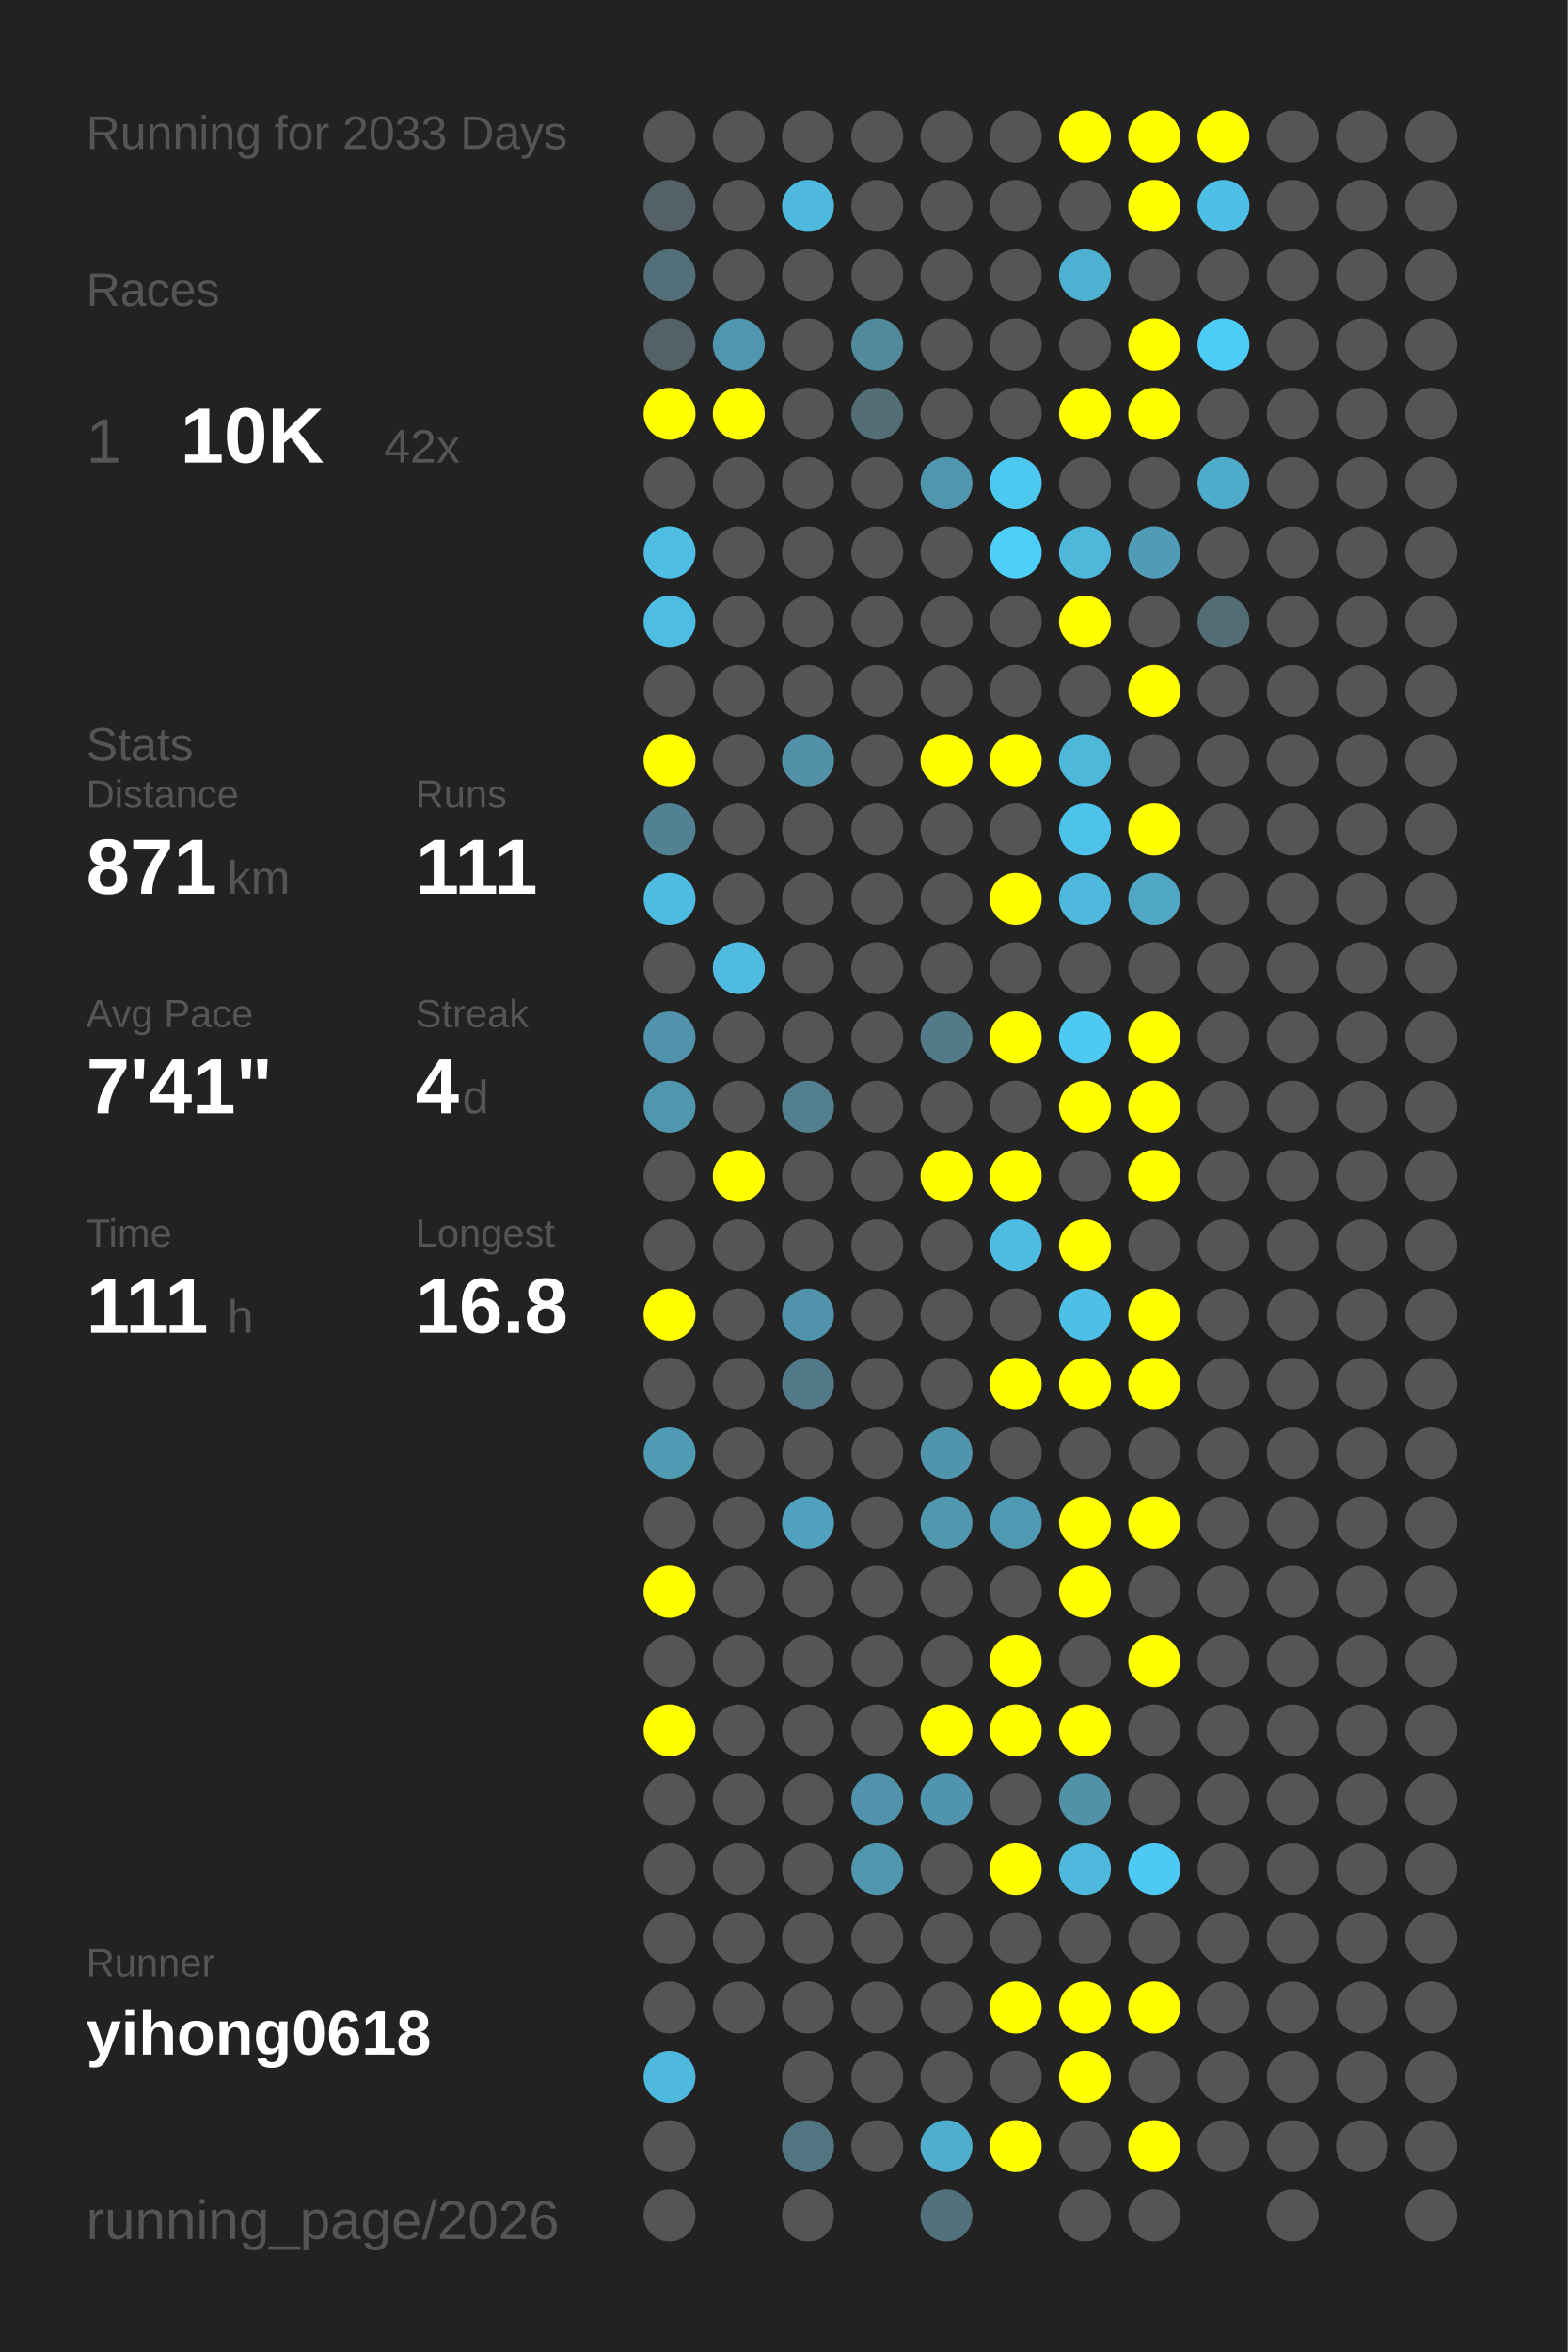
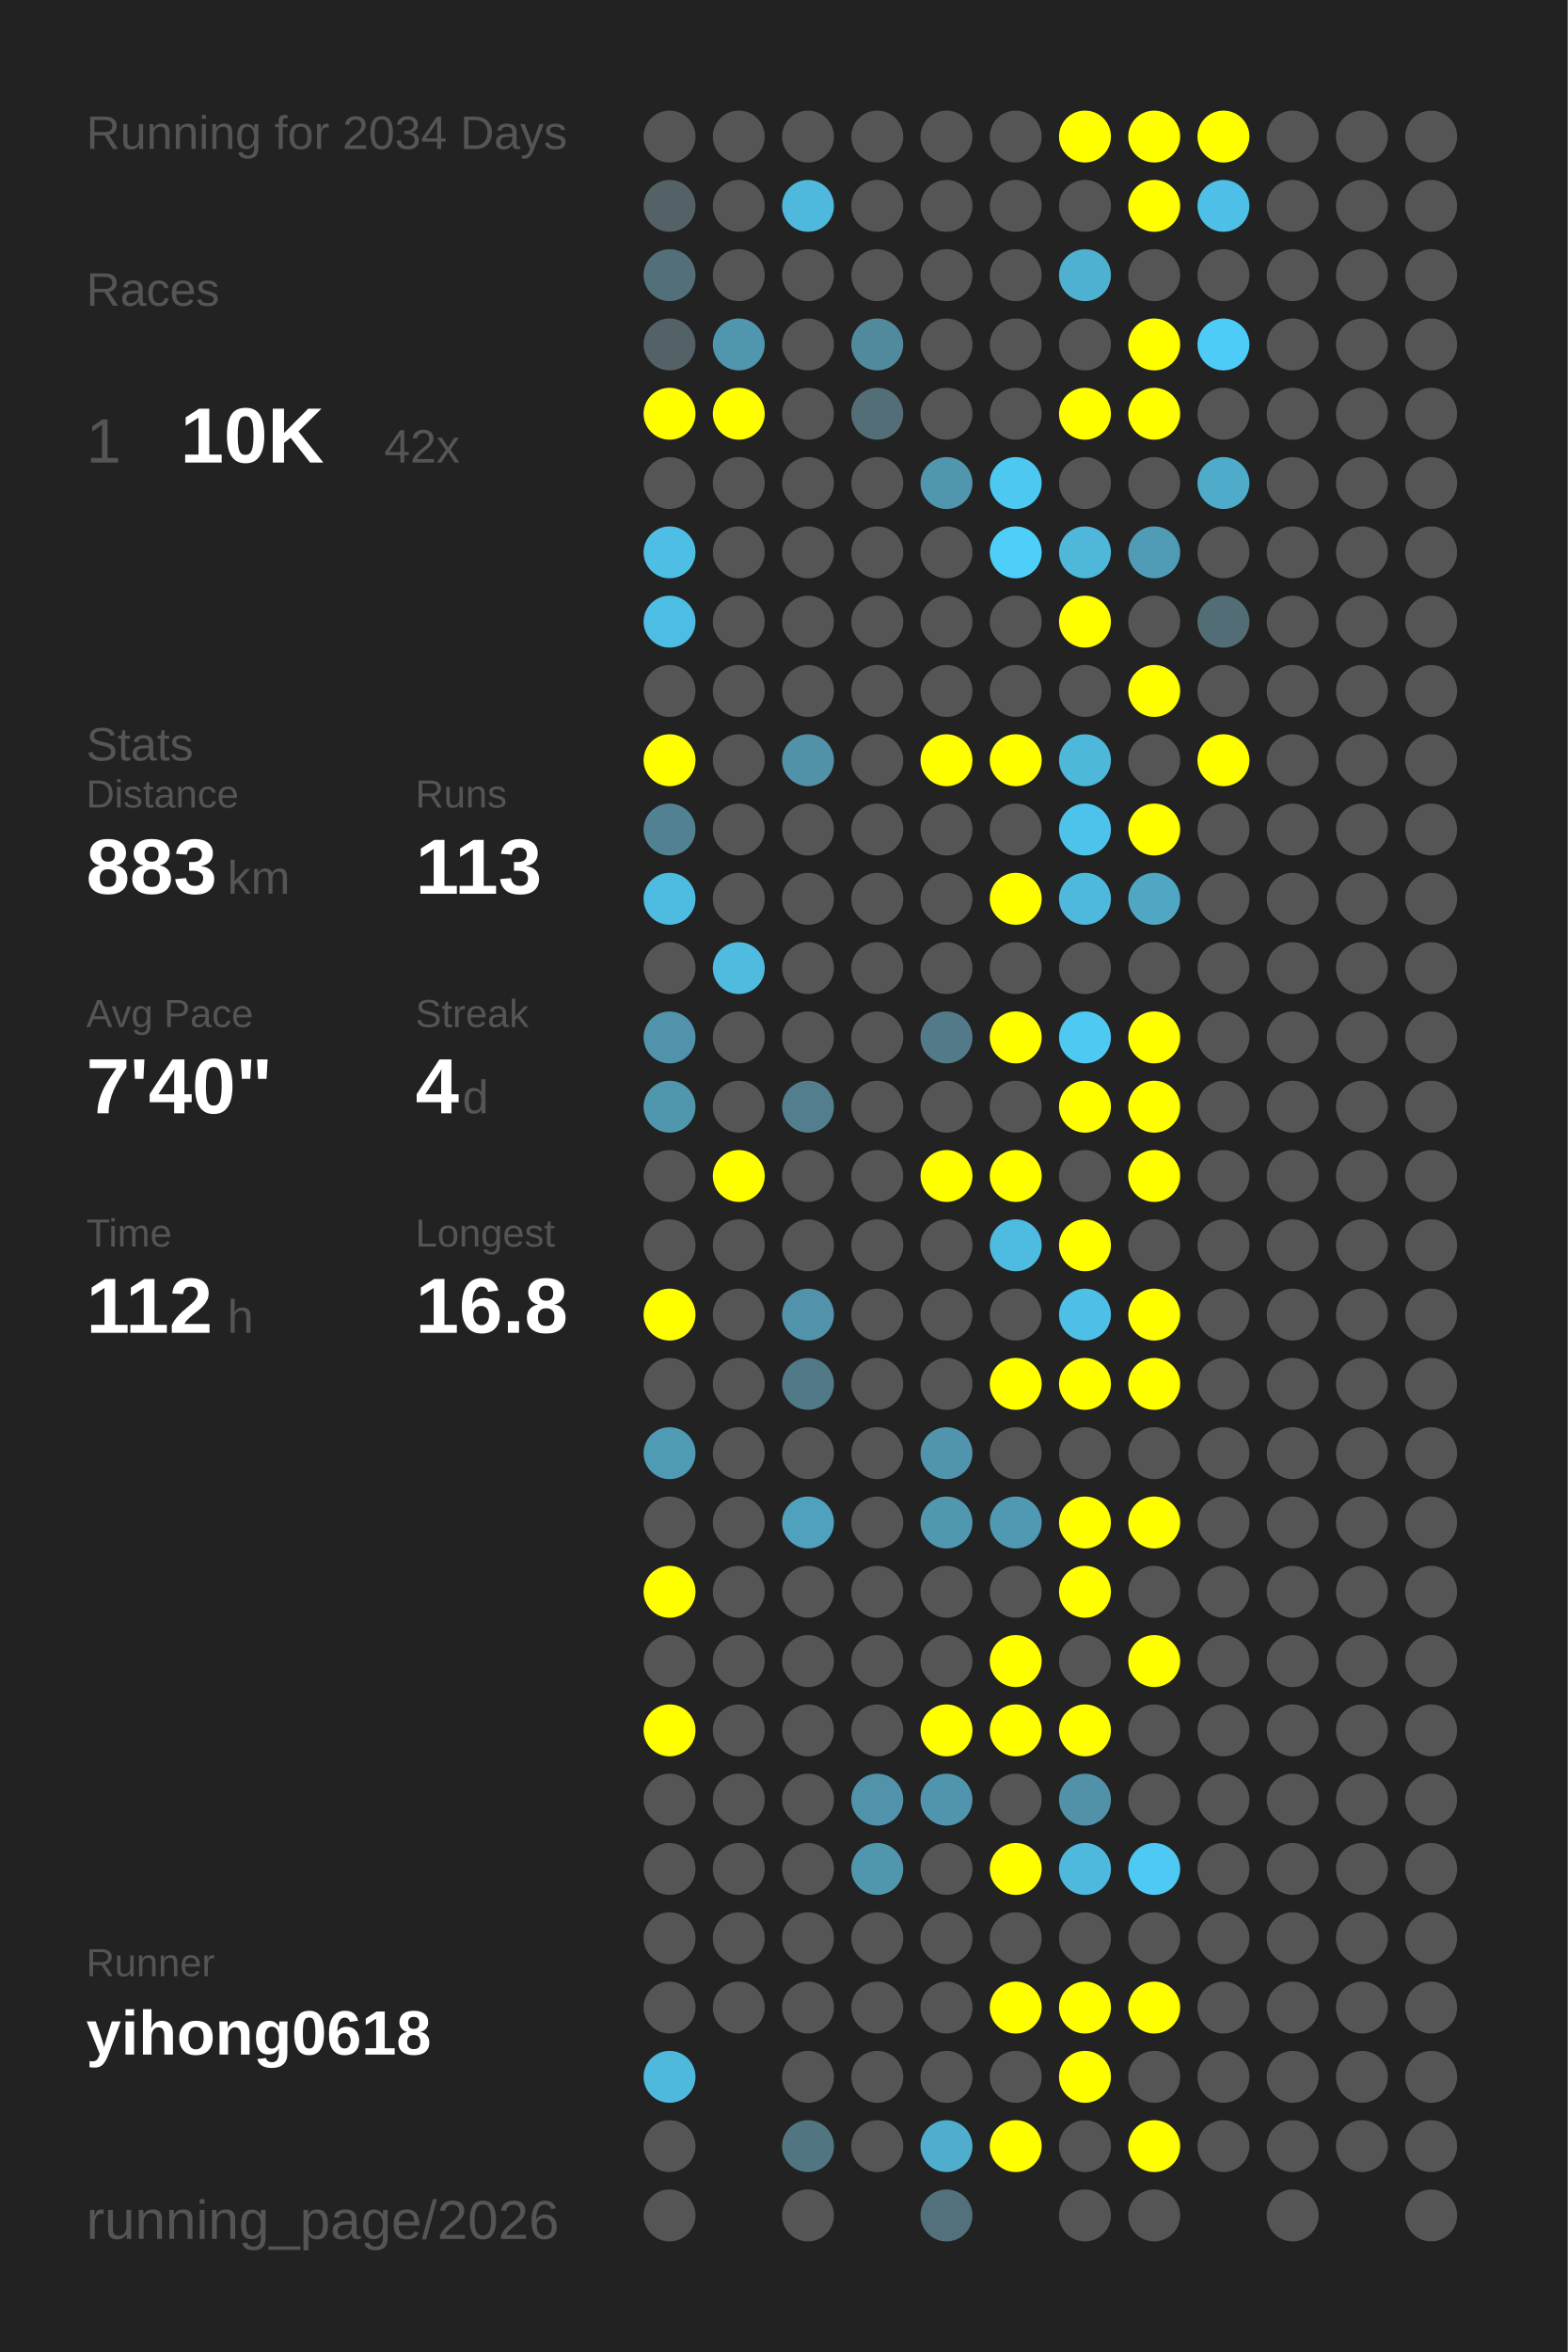
<svg xmlns="http://www.w3.org/2000/svg" baseProfile="full" height="300mm" version="1.1" viewBox="0,0,200,300" width="200mm">
  <defs />
  <rect fill="#222222" height="300" width="200" x="0" y="0" />
-   <text fill="#555555" style="font-size:6px; font-family:Arial;" x="11" y="19">Running for 2033 Days</text>
+   <text fill="#555555" style="font-size:6px; font-family:Arial;" x="11" y="19">Running for 2034 Days</text>
  <text fill="#555555" style="font-size:6px; font-family:Arial;" x="11" y="39">Races</text>
  <text fill="#555555" style="font-size:8px; font-family:Arial;" x="11" y="59">1</text>
  <text fill="#FFFFFF" style="font-size:10px; font-family:Arial; font-weight:bold;" x="23" y="59">10K</text>
  <text fill="#555555" style="font-size:6px; font-family:Arial;" x="49" y="59">42x</text>
  <text fill="#555555" style="font-size:6px; font-family:Arial;" x="11" y="97">Stats</text>
  <text fill="#555555" style="font-size:5px; font-family:Arial;" x="11" y="103">Distance</text>
-   <text fill="#FFFFFF" style="font-size:10px; font-family:Arial; font-weight:bold;" x="11" y="114">871</text>
+   <text fill="#FFFFFF" style="font-size:10px; font-family:Arial; font-weight:bold;" x="11" y="114">883</text>
  <text fill="#555555" style="font-size:6px; font-family:Arial;" x="29" y="114">km</text>
  <text fill="#555555" style="font-size:5px; font-family:Arial;" x="53" y="103">Runs</text>
-   <text fill="#FFFFFF" style="font-size:10px; font-family:Arial; font-weight:bold;" x="53" y="114">111</text>
+   <text fill="#FFFFFF" style="font-size:10px; font-family:Arial; font-weight:bold;" x="53" y="114">113</text>
  <text fill="#555555" style="font-size:5px; font-family:Arial;" x="11" y="131">Avg Pace</text>
-   <text fill="#FFFFFF" style="font-size:10px; font-family:Arial; font-weight:bold;" x="11" y="142">7'41"</text>
+   <text fill="#FFFFFF" style="font-size:10px; font-family:Arial; font-weight:bold;" x="11" y="142">7'40"</text>
  <text fill="#555555" style="font-size:5px; font-family:Arial;" x="53" y="131">Streak</text>
  <text fill="#FFFFFF" style="font-size:10px; font-family:Arial; font-weight:bold;" x="53" y="142">4</text>
  <text fill="#555555" style="font-size:6px; font-family:Arial;" x="59" y="142">d</text>
  <text fill="#555555" style="font-size:5px; font-family:Arial;" x="11" y="159">Time</text>
-   <text fill="#FFFFFF" style="font-size:10px; font-family:Arial; font-weight:bold;" x="11" y="170">111</text>
+   <text fill="#FFFFFF" style="font-size:10px; font-family:Arial; font-weight:bold;" x="11" y="170">112</text>
  <text fill="#555555" style="font-size:6px; font-family:Arial;" x="29" y="170">h</text>
  <text fill="#555555" style="font-size:5px; font-family:Arial;" x="53" y="159">Longest</text>
  <text fill="#FFFFFF" style="font-size:10px; font-family:Arial; font-weight:bold;" x="53" y="170">16.8</text>
  <text fill="#555555" style="font-size:5px; font-family:Arial;" x="11" y="252.065">Runner</text>
  <text fill="#FFFFFF" style="font-size:8px; font-family:Arial; font-weight:bold;" x="11" y="262.065">yihong0618</text>
  <text fill="#555555" style="font-size:7px; font-family:Arial;" x="11" y="285.581">running_page/2026</text>
  <circle cx="85.417" cy="17.419" fill="#555555" r="3.312" />
  <circle cx="85.417" cy="26.258" fill="#546166" r="3.312" />
  <circle cx="85.417" cy="35.097" fill="#536f79" r="3.312" />
  <circle cx="85.417" cy="43.935" fill="#546166" r="3.312" />
  <circle cx="85.417" cy="52.774" fill="#FFFF00" r="3.312" />
  <circle cx="85.417" cy="61.613" fill="#555555" r="3.312" />
  <circle cx="85.417" cy="70.452" fill="#4ebee4" r="3.312" />
  <circle cx="85.417" cy="79.29" fill="#4ebde3" r="3.312" />
  <circle cx="85.417" cy="88.129" fill="#555555" r="3.312" />
  <circle cx="85.417" cy="96.968" fill="#FFFF00" r="3.312" />
  <circle cx="85.417" cy="105.806" fill="#528292" r="3.312" />
  <circle cx="85.417" cy="114.645" fill="#4ebbe0" r="3.312" />
  <circle cx="85.417" cy="123.484" fill="#555555" r="3.312" />
  <circle cx="85.417" cy="132.323" fill="#5093aa" r="3.312" />
  <circle cx="85.417" cy="141.161" fill="#5096ad" r="3.312" />
  <circle cx="85.417" cy="150" fill="#555555" r="3.312" />
  <circle cx="85.417" cy="158.839" fill="#555555" r="3.312" />
  <circle cx="85.417" cy="167.677" fill="#FFFF00" r="3.312" />
  <circle cx="85.417" cy="176.516" fill="#555555" r="3.312" />
  <circle cx="85.417" cy="185.355" fill="#509bb4" r="3.312" />
  <circle cx="85.417" cy="194.194" fill="#555555" r="3.312" />
  <circle cx="85.417" cy="203.032" fill="#FFFF00" r="3.312" />
  <circle cx="85.417" cy="211.871" fill="#555555" r="3.312" />
  <circle cx="85.417" cy="220.71" fill="#FFFF00" r="3.312" />
  <circle cx="85.417" cy="229.548" fill="#555555" r="3.312" />
  <circle cx="85.417" cy="238.387" fill="#555555" r="3.312" />
  <circle cx="85.417" cy="247.226" fill="#555555" r="3.312" />
  <circle cx="85.417" cy="256.065" fill="#555555" r="3.312" />
  <circle cx="85.417" cy="264.903" fill="#4eb9dd" r="3.312" />
  <circle cx="85.417" cy="273.742" fill="#555555" r="3.312" />
  <circle cx="85.417" cy="282.581" fill="#555555" r="3.312" />
  <circle cx="94.25" cy="17.419" fill="#555555" r="3.312" />
  <circle cx="94.25" cy="26.258" fill="#555555" r="3.312" />
  <circle cx="94.25" cy="35.097" fill="#555555" r="3.312" />
  <circle cx="94.25" cy="43.935" fill="#5096ae" r="3.312" />
  <circle cx="94.25" cy="52.774" fill="#FFFF00" r="3.312" />
  <circle cx="94.25" cy="61.613" fill="#555555" r="3.312" />
  <circle cx="94.25" cy="70.452" fill="#555555" r="3.312" />
  <circle cx="94.25" cy="79.29" fill="#555555" r="3.312" />
  <circle cx="94.25" cy="88.129" fill="#555555" r="3.312" />
  <circle cx="94.25" cy="96.968" fill="#555555" r="3.312" />
  <circle cx="94.25" cy="105.806" fill="#555555" r="3.312" />
  <circle cx="94.25" cy="114.645" fill="#555555" r="3.312" />
  <circle cx="94.25" cy="123.484" fill="#4ebbdf" r="3.312" />
  <circle cx="94.25" cy="132.323" fill="#555555" r="3.312" />
  <circle cx="94.25" cy="141.161" fill="#555555" r="3.312" />
  <circle cx="94.25" cy="150" fill="#FFFF00" r="3.312" />
  <circle cx="94.25" cy="158.839" fill="#555555" r="3.312" />
  <circle cx="94.25" cy="167.677" fill="#555555" r="3.312" />
  <circle cx="94.25" cy="176.516" fill="#555555" r="3.312" />
  <circle cx="94.25" cy="185.355" fill="#555555" r="3.312" />
  <circle cx="94.25" cy="194.194" fill="#555555" r="3.312" />
  <circle cx="94.25" cy="203.032" fill="#555555" r="3.312" />
  <circle cx="94.25" cy="211.871" fill="#555555" r="3.312" />
  <circle cx="94.25" cy="220.71" fill="#555555" r="3.312" />
  <circle cx="94.25" cy="229.548" fill="#555555" r="3.312" />
  <circle cx="94.25" cy="238.387" fill="#555555" r="3.312" />
  <circle cx="94.25" cy="247.226" fill="#555555" r="3.312" />
  <circle cx="94.25" cy="256.065" fill="#555555" r="3.312" />
  <circle cx="103.083" cy="17.419" fill="#555555" r="3.312" />
  <circle cx="103.083" cy="26.258" fill="#4eb9dd" r="3.312" />
  <circle cx="103.083" cy="35.097" fill="#555555" r="3.312" />
  <circle cx="103.083" cy="43.935" fill="#555555" r="3.312" />
  <circle cx="103.083" cy="52.774" fill="#555555" r="3.312" />
  <circle cx="103.083" cy="61.613" fill="#555555" r="3.312" />
  <circle cx="103.083" cy="70.452" fill="#555555" r="3.312" />
  <circle cx="103.083" cy="79.29" fill="#555555" r="3.312" />
  <circle cx="103.083" cy="88.129" fill="#555555" r="3.312" />
  <circle cx="103.083" cy="96.968" fill="#5192a8" r="3.312" />
  <circle cx="103.083" cy="105.806" fill="#555555" r="3.312" />
  <circle cx="103.083" cy="114.645" fill="#555555" r="3.312" />
  <circle cx="103.083" cy="123.484" fill="#555555" r="3.312" />
  <circle cx="103.083" cy="132.323" fill="#555555" r="3.312" />
  <circle cx="103.083" cy="141.161" fill="#527e8d" r="3.312" />
  <circle cx="103.083" cy="150" fill="#555555" r="3.312" />
  <circle cx="103.083" cy="158.839" fill="#555555" r="3.312" />
  <circle cx="103.083" cy="167.677" fill="#5093aa" r="3.312" />
  <circle cx="103.083" cy="176.516" fill="#527987" r="3.312" />
  <circle cx="103.083" cy="185.355" fill="#555555" r="3.312" />
  <circle cx="103.083" cy="194.194" fill="#50a1bd" r="3.312" />
  <circle cx="103.083" cy="203.032" fill="#555555" r="3.312" />
  <circle cx="103.083" cy="211.871" fill="#555555" r="3.312" />
  <circle cx="103.083" cy="220.71" fill="#555555" r="3.312" />
  <circle cx="103.083" cy="229.548" fill="#555555" r="3.312" />
  <circle cx="103.083" cy="238.387" fill="#555555" r="3.312" />
  <circle cx="103.083" cy="247.226" fill="#555555" r="3.312" />
  <circle cx="103.083" cy="256.065" fill="#555555" r="3.312" />
  <circle cx="103.083" cy="264.903" fill="#555555" r="3.312" />
  <circle cx="103.083" cy="273.742" fill="#527681" r="3.312" />
  <circle cx="103.083" cy="282.581" fill="#555555" r="3.312" />
  <circle cx="111.917" cy="17.419" fill="#555555" r="3.312" />
  <circle cx="111.917" cy="26.258" fill="#555555" r="3.312" />
  <circle cx="111.917" cy="35.097" fill="#555555" r="3.312" />
  <circle cx="111.917" cy="43.935" fill="#518a9d" r="3.312" />
  <circle cx="111.917" cy="52.774" fill="#536e77" r="3.312" />
  <circle cx="111.917" cy="61.613" fill="#555555" r="3.312" />
  <circle cx="111.917" cy="70.452" fill="#555555" r="3.312" />
  <circle cx="111.917" cy="79.29" fill="#555555" r="3.312" />
  <circle cx="111.917" cy="88.129" fill="#555555" r="3.312" />
  <circle cx="111.917" cy="96.968" fill="#555555" r="3.312" />
  <circle cx="111.917" cy="105.806" fill="#555555" r="3.312" />
  <circle cx="111.917" cy="114.645" fill="#555555" r="3.312" />
  <circle cx="111.917" cy="123.484" fill="#555555" r="3.312" />
  <circle cx="111.917" cy="132.323" fill="#555555" r="3.312" />
  <circle cx="111.917" cy="141.161" fill="#555555" r="3.312" />
  <circle cx="111.917" cy="150" fill="#555555" r="3.312" />
  <circle cx="111.917" cy="158.839" fill="#555555" r="3.312" />
  <circle cx="111.917" cy="167.677" fill="#555555" r="3.312" />
  <circle cx="111.917" cy="176.516" fill="#555555" r="3.312" />
  <circle cx="111.917" cy="185.355" fill="#555555" r="3.312" />
  <circle cx="111.917" cy="194.194" fill="#555555" r="3.312" />
  <circle cx="111.917" cy="203.032" fill="#555555" r="3.312" />
  <circle cx="111.917" cy="211.871" fill="#555555" r="3.312" />
  <circle cx="111.917" cy="220.71" fill="#555555" r="3.312" />
  <circle cx="111.917" cy="229.548" fill="#5093aa" r="3.312" />
  <circle cx="111.917" cy="238.387" fill="#5096ad" r="3.312" />
  <circle cx="111.917" cy="247.226" fill="#555555" r="3.312" />
  <circle cx="111.917" cy="256.065" fill="#555555" r="3.312" />
  <circle cx="111.917" cy="264.903" fill="#555555" r="3.312" />
  <circle cx="111.917" cy="273.742" fill="#555555" r="3.312" />
  <circle cx="120.75" cy="17.419" fill="#555555" r="3.312" />
  <circle cx="120.75" cy="26.258" fill="#555555" r="3.312" />
  <circle cx="120.75" cy="35.097" fill="#555555" r="3.312" />
  <circle cx="120.75" cy="43.935" fill="#555555" r="3.312" />
  <circle cx="120.75" cy="52.774" fill="#555555" r="3.312" />
  <circle cx="120.75" cy="61.613" fill="#5096ae" r="3.312" />
  <circle cx="120.75" cy="70.452" fill="#555555" r="3.312" />
  <circle cx="120.75" cy="79.29" fill="#555555" r="3.312" />
  <circle cx="120.75" cy="88.129" fill="#555555" r="3.312" />
  <circle cx="120.75" cy="96.968" fill="#FFFF00" r="3.312" />
  <circle cx="120.75" cy="105.806" fill="#555555" r="3.312" />
  <circle cx="120.75" cy="114.645" fill="#555555" r="3.312" />
  <circle cx="120.75" cy="123.484" fill="#555555" r="3.312" />
  <circle cx="120.75" cy="132.323" fill="#527a88" r="3.312" />
  <circle cx="120.75" cy="141.161" fill="#555555" r="3.312" />
  <circle cx="120.75" cy="150" fill="#FFFF00" r="3.312" />
  <circle cx="120.75" cy="158.839" fill="#555555" r="3.312" />
  <circle cx="120.75" cy="167.677" fill="#555555" r="3.312" />
  <circle cx="120.75" cy="176.516" fill="#555555" r="3.312" />
  <circle cx="120.75" cy="185.355" fill="#5095ad" r="3.312" />
  <circle cx="120.75" cy="194.194" fill="#5098b0" r="3.312" />
  <circle cx="120.75" cy="203.032" fill="#555555" r="3.312" />
  <circle cx="120.75" cy="211.871" fill="#555555" r="3.312" />
  <circle cx="120.75" cy="220.71" fill="#FFFF00" r="3.312" />
  <circle cx="120.75" cy="229.548" fill="#5095ad" r="3.312" />
  <circle cx="120.75" cy="238.387" fill="#555555" r="3.312" />
  <circle cx="120.75" cy="247.226" fill="#555555" r="3.312" />
  <circle cx="120.75" cy="256.065" fill="#555555" r="3.312" />
  <circle cx="120.75" cy="264.903" fill="#555555" r="3.312" />
  <circle cx="120.75" cy="273.742" fill="#4faece" r="3.312" />
  <circle cx="120.75" cy="282.581" fill="#53717c" r="3.312" />
  <circle cx="129.583" cy="17.419" fill="#555555" r="3.312" />
  <circle cx="129.583" cy="26.258" fill="#555555" r="3.312" />
  <circle cx="129.583" cy="35.097" fill="#555555" r="3.312" />
  <circle cx="129.583" cy="43.935" fill="#555555" r="3.312" />
  <circle cx="129.583" cy="52.774" fill="#555555" r="3.312" />
  <circle cx="129.583" cy="61.613" fill="#4dc8f1" r="3.312" />
  <circle cx="129.583" cy="70.452" fill="#4dcffa" r="3.312" />
  <circle cx="129.583" cy="79.29" fill="#555555" r="3.312" />
  <circle cx="129.583" cy="88.129" fill="#555555" r="3.312" />
  <circle cx="129.583" cy="96.968" fill="#FFFF00" r="3.312" />
  <circle cx="129.583" cy="105.806" fill="#555555" r="3.312" />
  <circle cx="129.583" cy="114.645" fill="#FFFF00" r="3.312" />
  <circle cx="129.583" cy="123.484" fill="#555555" r="3.312" />
  <circle cx="129.583" cy="132.323" fill="#FFFF00" r="3.312" />
  <circle cx="129.583" cy="141.161" fill="#555555" r="3.312" />
  <circle cx="129.583" cy="150" fill="#FFFF00" r="3.312" />
  <circle cx="129.583" cy="158.839" fill="#4ebbe1" r="3.312" />
  <circle cx="129.583" cy="167.677" fill="#555555" r="3.312" />
  <circle cx="129.583" cy="176.516" fill="#FFFF00" r="3.312" />
  <circle cx="129.583" cy="185.355" fill="#555555" r="3.312" />
  <circle cx="129.583" cy="194.194" fill="#5099b2" r="3.312" />
  <circle cx="129.583" cy="203.032" fill="#555555" r="3.312" />
  <circle cx="129.583" cy="211.871" fill="#FFFF00" r="3.312" />
  <circle cx="129.583" cy="220.71" fill="#FFFF00" r="3.312" />
  <circle cx="129.583" cy="229.548" fill="#555555" r="3.312" />
  <circle cx="129.583" cy="238.387" fill="#FFFF00" r="3.312" />
  <circle cx="129.583" cy="247.226" fill="#555555" r="3.312" />
  <circle cx="129.583" cy="256.065" fill="#FFFF00" r="3.312" />
  <circle cx="129.583" cy="264.903" fill="#555555" r="3.312" />
  <circle cx="129.583" cy="273.742" fill="#FFFF00" r="3.312" />
  <circle cx="138.417" cy="17.419" fill="#FFFF00" r="3.312" />
  <circle cx="138.417" cy="26.258" fill="#555555" r="3.312" />
  <circle cx="138.417" cy="35.097" fill="#4fb1d2" r="3.312" />
  <circle cx="138.417" cy="43.935" fill="#555555" r="3.312" />
  <circle cx="138.417" cy="52.774" fill="#FFFF00" r="3.312" />
  <circle cx="138.417" cy="61.613" fill="#555555" r="3.312" />
  <circle cx="138.417" cy="70.452" fill="#4eb7da" r="3.312" />
  <circle cx="138.417" cy="79.29" fill="#FFFF00" r="3.312" />
  <circle cx="138.417" cy="88.129" fill="#555555" r="3.312" />
  <circle cx="138.417" cy="96.968" fill="#4eb8db" r="3.312" />
  <circle cx="138.417" cy="105.806" fill="#4dc3eb" r="3.312" />
  <circle cx="138.417" cy="114.645" fill="#4eb9dd" r="3.312" />
  <circle cx="138.417" cy="123.484" fill="#555555" r="3.312" />
  <circle cx="138.417" cy="132.323" fill="#4dc9f2" r="3.312" />
  <circle cx="138.417" cy="141.161" fill="#FFFF00" r="3.312" />
  <circle cx="138.417" cy="150" fill="#555555" r="3.312" />
  <circle cx="138.417" cy="158.839" fill="#FFFF00" r="3.312" />
  <circle cx="138.417" cy="167.677" fill="#4ebfe6" r="3.312" />
  <circle cx="138.417" cy="176.516" fill="#FFFF00" r="3.312" />
  <circle cx="138.417" cy="185.355" fill="#555555" r="3.312" />
  <circle cx="138.417" cy="194.194" fill="#FFFF00" r="3.312" />
  <circle cx="138.417" cy="203.032" fill="#FFFF00" r="3.312" />
  <circle cx="138.417" cy="211.871" fill="#555555" r="3.312" />
  <circle cx="138.417" cy="220.71" fill="#FFFF00" r="3.312" />
  <circle cx="138.417" cy="229.548" fill="#5192a8" r="3.312" />
  <circle cx="138.417" cy="238.387" fill="#4eb9dd" r="3.312" />
  <circle cx="138.417" cy="247.226" fill="#555555" r="3.312" />
  <circle cx="138.417" cy="256.065" fill="#FFFF00" r="3.312" />
  <circle cx="138.417" cy="264.903" fill="#FFFF00" r="3.312" />
  <circle cx="138.417" cy="273.742" fill="#555555" r="3.312" />
  <circle cx="138.417" cy="282.581" fill="#555555" r="3.312" />
  <circle cx="147.25" cy="17.419" fill="#FFFF00" r="3.312" />
  <circle cx="147.25" cy="26.258" fill="#FFFF00" r="3.312" />
  <circle cx="147.25" cy="35.097" fill="#555555" r="3.312" />
  <circle cx="147.25" cy="43.935" fill="#FFFF00" r="3.312" />
  <circle cx="147.25" cy="52.774" fill="#FFFF00" r="3.312" />
  <circle cx="147.25" cy="61.613" fill="#555555" r="3.312" />
  <circle cx="147.25" cy="70.452" fill="#509cb6" r="3.312" />
  <circle cx="147.25" cy="79.29" fill="#555555" r="3.312" />
  <circle cx="147.25" cy="88.129" fill="#FFFF00" r="3.312" />
  <circle cx="147.25" cy="96.968" fill="#555555" r="3.312" />
  <circle cx="147.25" cy="105.806" fill="#FFFF00" r="3.312" />
  <circle cx="147.25" cy="114.645" fill="#4fa7c4" r="3.312" />
  <circle cx="147.25" cy="123.484" fill="#555555" r="3.312" />
  <circle cx="147.25" cy="132.323" fill="#FFFF00" r="3.312" />
  <circle cx="147.25" cy="141.161" fill="#FFFF00" r="3.312" />
  <circle cx="147.25" cy="150" fill="#FFFF00" r="3.312" />
  <circle cx="147.25" cy="158.839" fill="#555555" r="3.312" />
  <circle cx="147.25" cy="167.677" fill="#FFFF00" r="3.312" />
  <circle cx="147.25" cy="176.516" fill="#FFFF00" r="3.312" />
  <circle cx="147.25" cy="185.355" fill="#555555" r="3.312" />
  <circle cx="147.25" cy="194.194" fill="#FFFF00" r="3.312" />
  <circle cx="147.25" cy="203.032" fill="#555555" r="3.312" />
  <circle cx="147.25" cy="211.871" fill="#FFFF00" r="3.312" />
  <circle cx="147.25" cy="220.71" fill="#555555" r="3.312" />
  <circle cx="147.25" cy="229.548" fill="#555555" r="3.312" />
  <circle cx="147.25" cy="238.387" fill="#4dc9f3" r="3.312" />
  <circle cx="147.25" cy="247.226" fill="#555555" r="3.312" />
  <circle cx="147.25" cy="256.065" fill="#FFFF00" r="3.312" />
  <circle cx="147.25" cy="264.903" fill="#555555" r="3.312" />
  <circle cx="147.25" cy="273.742" fill="#FFFF00" r="3.312" />
  <circle cx="147.25" cy="282.581" fill="#555555" r="3.312" />
  <circle cx="156.083" cy="17.419" fill="#FFFF00" r="3.312" />
  <circle cx="156.083" cy="26.258" fill="#4ebfe6" r="3.312" />
  <circle cx="156.083" cy="35.097" fill="#555555" r="3.312" />
  <circle cx="156.083" cy="43.935" fill="#4dccf8" r="3.312" />
  <circle cx="156.083" cy="52.774" fill="#555555" r="3.312" />
  <circle cx="156.083" cy="61.613" fill="#4fabca" r="3.312" />
  <circle cx="156.083" cy="70.452" fill="#555555" r="3.312" />
  <circle cx="156.083" cy="79.29" fill="#536d76" r="3.312" />
  <circle cx="156.083" cy="88.129" fill="#555555" r="3.312" />
-   <circle cx="156.083" cy="96.968" fill="#555555" r="3.312" />
+   <circle cx="156.083" cy="96.968" fill="#FFFF00" r="3.312" />
  <circle cx="156.083" cy="105.806" fill="#555555" r="3.312" />
  <circle cx="156.083" cy="114.645" fill="#555555" r="3.312" />
  <circle cx="156.083" cy="123.484" fill="#555555" r="3.312" />
  <circle cx="156.083" cy="132.323" fill="#555555" r="3.312" />
  <circle cx="156.083" cy="141.161" fill="#555555" r="3.312" />
  <circle cx="156.083" cy="150" fill="#555555" r="3.312" />
  <circle cx="156.083" cy="158.839" fill="#555555" r="3.312" />
  <circle cx="156.083" cy="167.677" fill="#555555" r="3.312" />
  <circle cx="156.083" cy="176.516" fill="#555555" r="3.312" />
  <circle cx="156.083" cy="185.355" fill="#555555" r="3.312" />
  <circle cx="156.083" cy="194.194" fill="#555555" r="3.312" />
  <circle cx="156.083" cy="203.032" fill="#555555" r="3.312" />
  <circle cx="156.083" cy="211.871" fill="#555555" r="3.312" />
  <circle cx="156.083" cy="220.71" fill="#555555" r="3.312" />
  <circle cx="156.083" cy="229.548" fill="#555555" r="3.312" />
  <circle cx="156.083" cy="238.387" fill="#555555" r="3.312" />
  <circle cx="156.083" cy="247.226" fill="#555555" r="3.312" />
  <circle cx="156.083" cy="256.065" fill="#555555" r="3.312" />
  <circle cx="156.083" cy="264.903" fill="#555555" r="3.312" />
  <circle cx="156.083" cy="273.742" fill="#555555" r="3.312" />
  <circle cx="164.917" cy="17.419" fill="#555555" r="3.312" />
  <circle cx="164.917" cy="26.258" fill="#555555" r="3.312" />
  <circle cx="164.917" cy="35.097" fill="#555555" r="3.312" />
  <circle cx="164.917" cy="43.935" fill="#555555" r="3.312" />
  <circle cx="164.917" cy="52.774" fill="#555555" r="3.312" />
  <circle cx="164.917" cy="61.613" fill="#555555" r="3.312" />
  <circle cx="164.917" cy="70.452" fill="#555555" r="3.312" />
  <circle cx="164.917" cy="79.29" fill="#555555" r="3.312" />
  <circle cx="164.917" cy="88.129" fill="#555555" r="3.312" />
  <circle cx="164.917" cy="96.968" fill="#555555" r="3.312" />
  <circle cx="164.917" cy="105.806" fill="#555555" r="3.312" />
  <circle cx="164.917" cy="114.645" fill="#555555" r="3.312" />
  <circle cx="164.917" cy="123.484" fill="#555555" r="3.312" />
  <circle cx="164.917" cy="132.323" fill="#555555" r="3.312" />
  <circle cx="164.917" cy="141.161" fill="#555555" r="3.312" />
  <circle cx="164.917" cy="150" fill="#555555" r="3.312" />
  <circle cx="164.917" cy="158.839" fill="#555555" r="3.312" />
  <circle cx="164.917" cy="167.677" fill="#555555" r="3.312" />
  <circle cx="164.917" cy="176.516" fill="#555555" r="3.312" />
  <circle cx="164.917" cy="185.355" fill="#555555" r="3.312" />
  <circle cx="164.917" cy="194.194" fill="#555555" r="3.312" />
  <circle cx="164.917" cy="203.032" fill="#555555" r="3.312" />
  <circle cx="164.917" cy="211.871" fill="#555555" r="3.312" />
  <circle cx="164.917" cy="220.71" fill="#555555" r="3.312" />
  <circle cx="164.917" cy="229.548" fill="#555555" r="3.312" />
  <circle cx="164.917" cy="238.387" fill="#555555" r="3.312" />
  <circle cx="164.917" cy="247.226" fill="#555555" r="3.312" />
  <circle cx="164.917" cy="256.065" fill="#555555" r="3.312" />
  <circle cx="164.917" cy="264.903" fill="#555555" r="3.312" />
  <circle cx="164.917" cy="273.742" fill="#555555" r="3.312" />
  <circle cx="164.917" cy="282.581" fill="#555555" r="3.312" />
  <circle cx="173.75" cy="17.419" fill="#555555" r="3.312" />
  <circle cx="173.75" cy="26.258" fill="#555555" r="3.312" />
  <circle cx="173.75" cy="35.097" fill="#555555" r="3.312" />
  <circle cx="173.75" cy="43.935" fill="#555555" r="3.312" />
  <circle cx="173.75" cy="52.774" fill="#555555" r="3.312" />
  <circle cx="173.75" cy="61.613" fill="#555555" r="3.312" />
  <circle cx="173.75" cy="70.452" fill="#555555" r="3.312" />
  <circle cx="173.75" cy="79.29" fill="#555555" r="3.312" />
  <circle cx="173.75" cy="88.129" fill="#555555" r="3.312" />
  <circle cx="173.75" cy="96.968" fill="#555555" r="3.312" />
  <circle cx="173.75" cy="105.806" fill="#555555" r="3.312" />
  <circle cx="173.75" cy="114.645" fill="#555555" r="3.312" />
  <circle cx="173.75" cy="123.484" fill="#555555" r="3.312" />
  <circle cx="173.75" cy="132.323" fill="#555555" r="3.312" />
  <circle cx="173.75" cy="141.161" fill="#555555" r="3.312" />
  <circle cx="173.75" cy="150" fill="#555555" r="3.312" />
  <circle cx="173.75" cy="158.839" fill="#555555" r="3.312" />
  <circle cx="173.75" cy="167.677" fill="#555555" r="3.312" />
  <circle cx="173.75" cy="176.516" fill="#555555" r="3.312" />
  <circle cx="173.75" cy="185.355" fill="#555555" r="3.312" />
  <circle cx="173.75" cy="194.194" fill="#555555" r="3.312" />
  <circle cx="173.75" cy="203.032" fill="#555555" r="3.312" />
  <circle cx="173.75" cy="211.871" fill="#555555" r="3.312" />
  <circle cx="173.75" cy="220.71" fill="#555555" r="3.312" />
  <circle cx="173.75" cy="229.548" fill="#555555" r="3.312" />
  <circle cx="173.75" cy="238.387" fill="#555555" r="3.312" />
  <circle cx="173.75" cy="247.226" fill="#555555" r="3.312" />
  <circle cx="173.75" cy="256.065" fill="#555555" r="3.312" />
  <circle cx="173.75" cy="264.903" fill="#555555" r="3.312" />
  <circle cx="173.75" cy="273.742" fill="#555555" r="3.312" />
  <circle cx="182.583" cy="17.419" fill="#555555" r="3.312" />
  <circle cx="182.583" cy="26.258" fill="#555555" r="3.312" />
  <circle cx="182.583" cy="35.097" fill="#555555" r="3.312" />
  <circle cx="182.583" cy="43.935" fill="#555555" r="3.312" />
  <circle cx="182.583" cy="52.774" fill="#555555" r="3.312" />
  <circle cx="182.583" cy="61.613" fill="#555555" r="3.312" />
  <circle cx="182.583" cy="70.452" fill="#555555" r="3.312" />
  <circle cx="182.583" cy="79.29" fill="#555555" r="3.312" />
  <circle cx="182.583" cy="88.129" fill="#555555" r="3.312" />
  <circle cx="182.583" cy="96.968" fill="#555555" r="3.312" />
  <circle cx="182.583" cy="105.806" fill="#555555" r="3.312" />
  <circle cx="182.583" cy="114.645" fill="#555555" r="3.312" />
  <circle cx="182.583" cy="123.484" fill="#555555" r="3.312" />
  <circle cx="182.583" cy="132.323" fill="#555555" r="3.312" />
  <circle cx="182.583" cy="141.161" fill="#555555" r="3.312" />
  <circle cx="182.583" cy="150" fill="#555555" r="3.312" />
  <circle cx="182.583" cy="158.839" fill="#555555" r="3.312" />
  <circle cx="182.583" cy="167.677" fill="#555555" r="3.312" />
  <circle cx="182.583" cy="176.516" fill="#555555" r="3.312" />
  <circle cx="182.583" cy="185.355" fill="#555555" r="3.312" />
  <circle cx="182.583" cy="194.194" fill="#555555" r="3.312" />
  <circle cx="182.583" cy="203.032" fill="#555555" r="3.312" />
  <circle cx="182.583" cy="211.871" fill="#555555" r="3.312" />
  <circle cx="182.583" cy="220.71" fill="#555555" r="3.312" />
  <circle cx="182.583" cy="229.548" fill="#555555" r="3.312" />
  <circle cx="182.583" cy="238.387" fill="#555555" r="3.312" />
  <circle cx="182.583" cy="247.226" fill="#555555" r="3.312" />
  <circle cx="182.583" cy="256.065" fill="#555555" r="3.312" />
  <circle cx="182.583" cy="264.903" fill="#555555" r="3.312" />
  <circle cx="182.583" cy="273.742" fill="#555555" r="3.312" />
  <circle cx="182.583" cy="282.581" fill="#555555" r="3.312" />
</svg>
